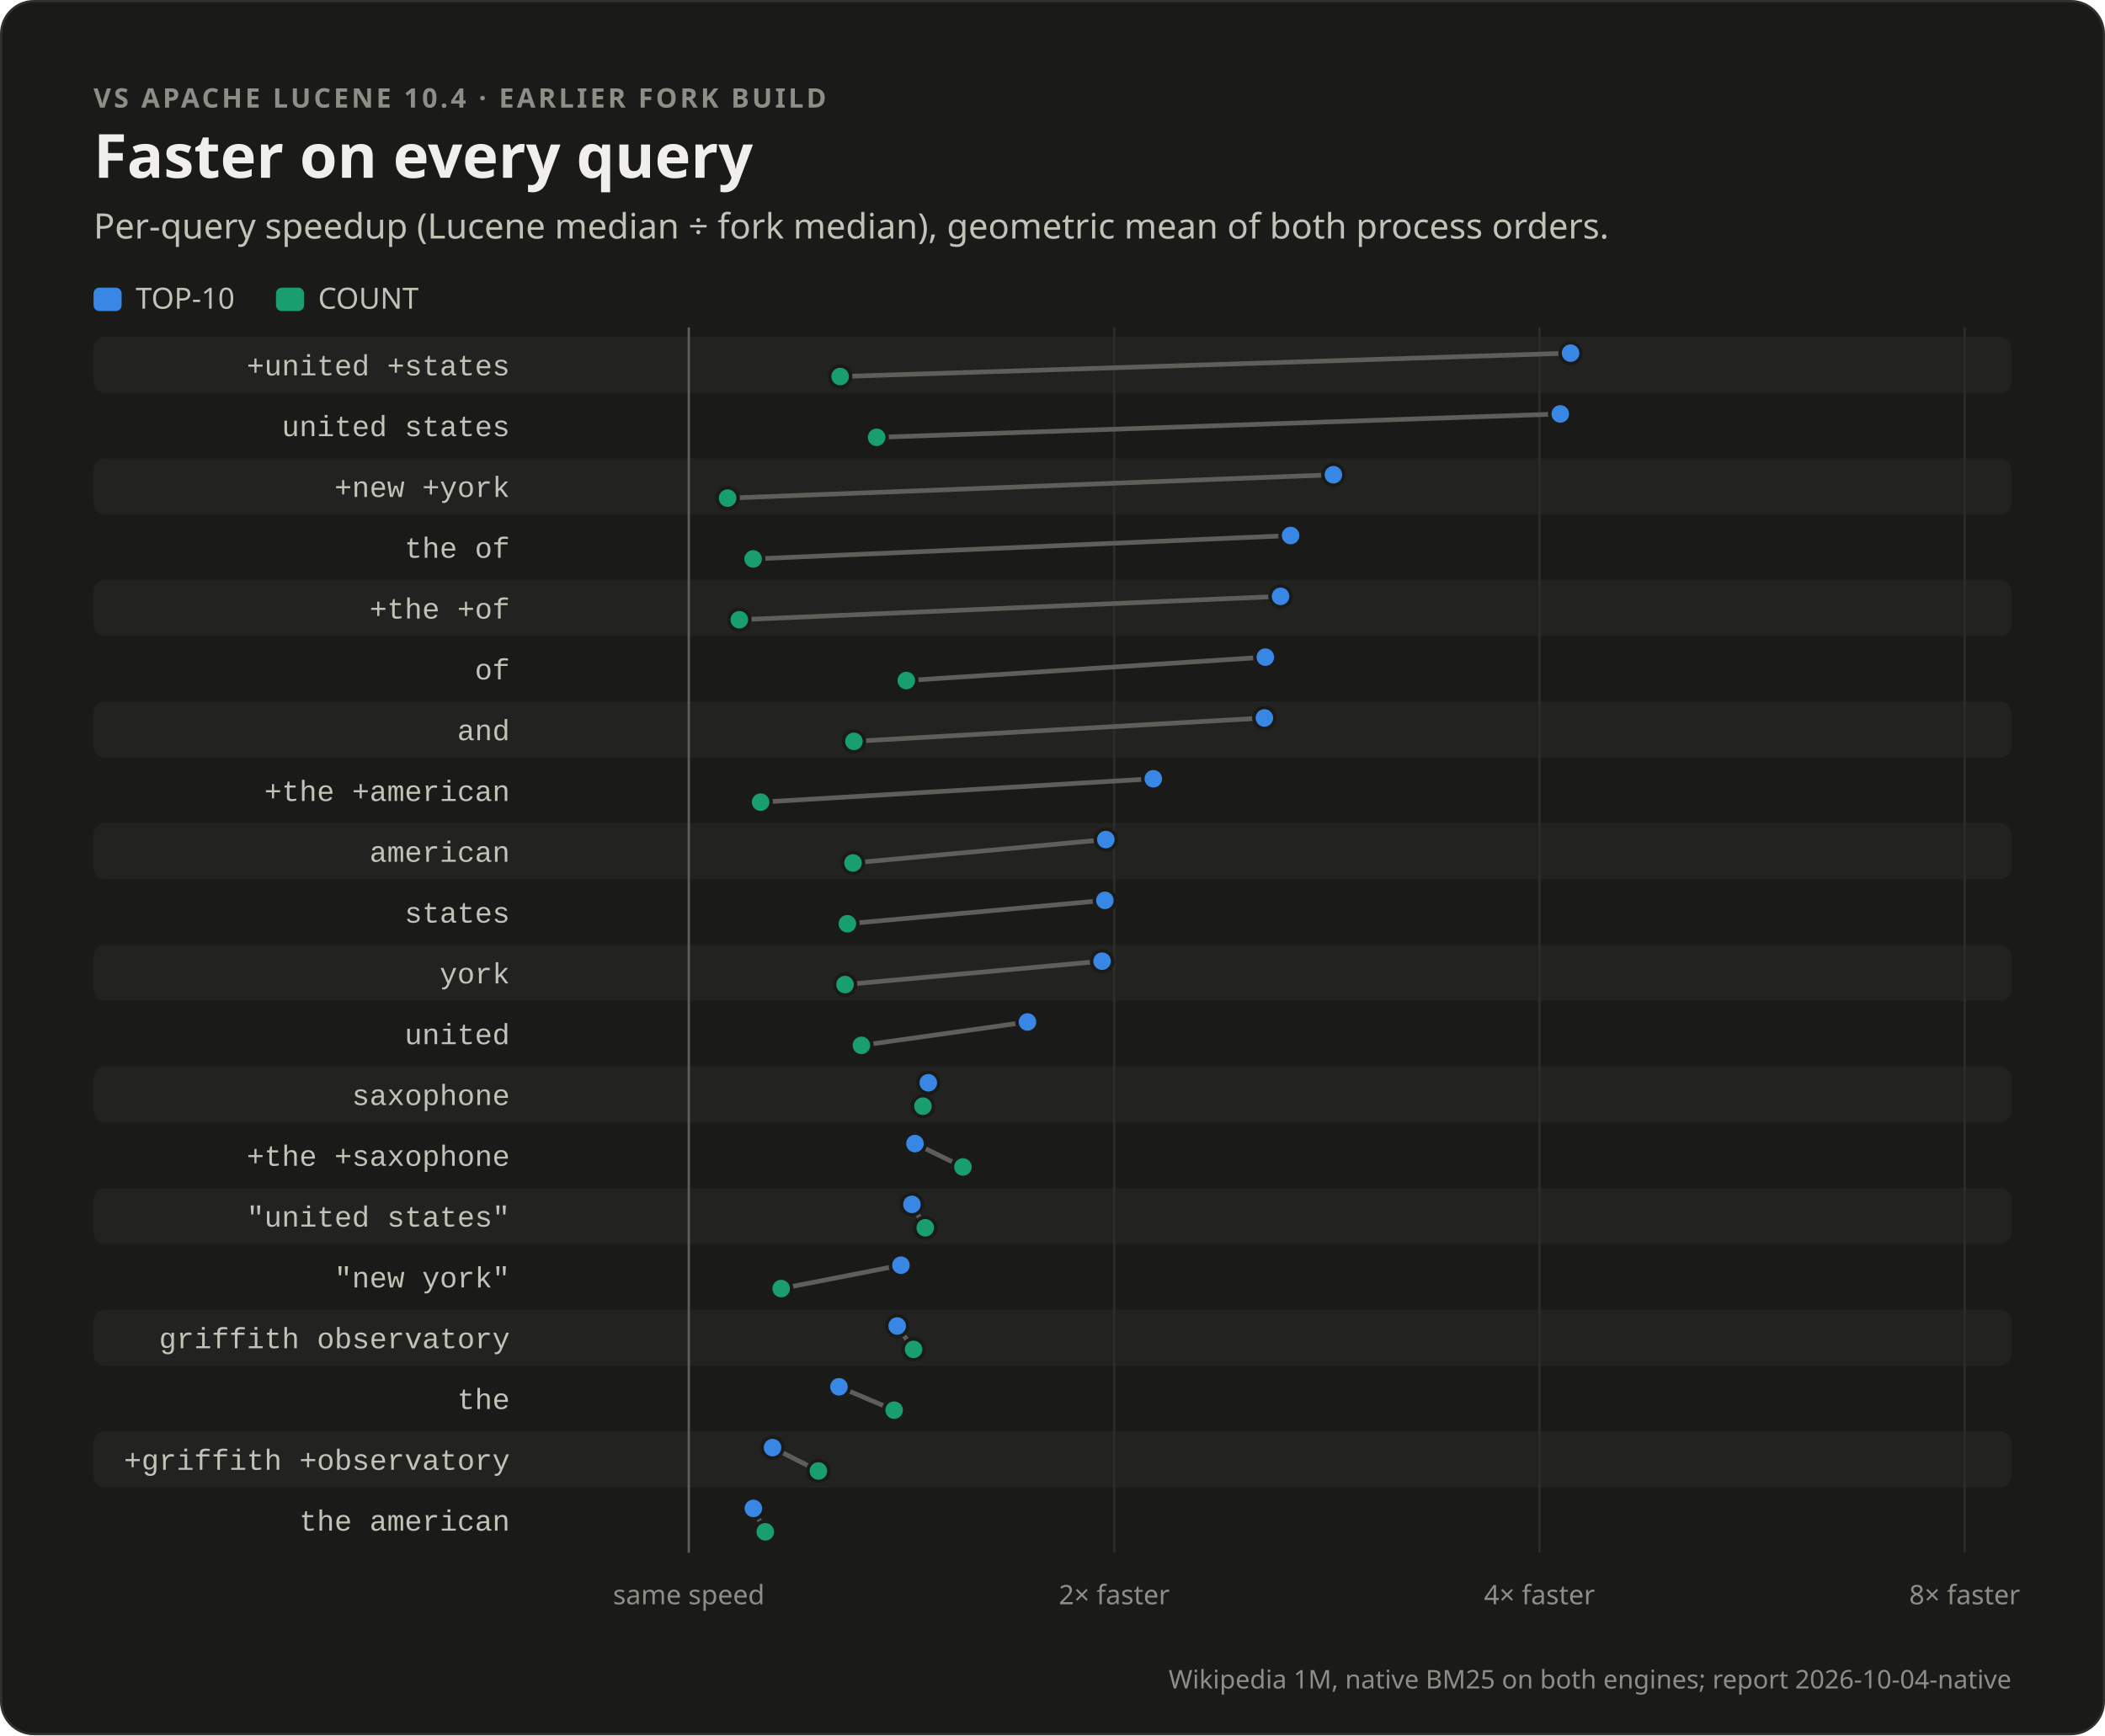
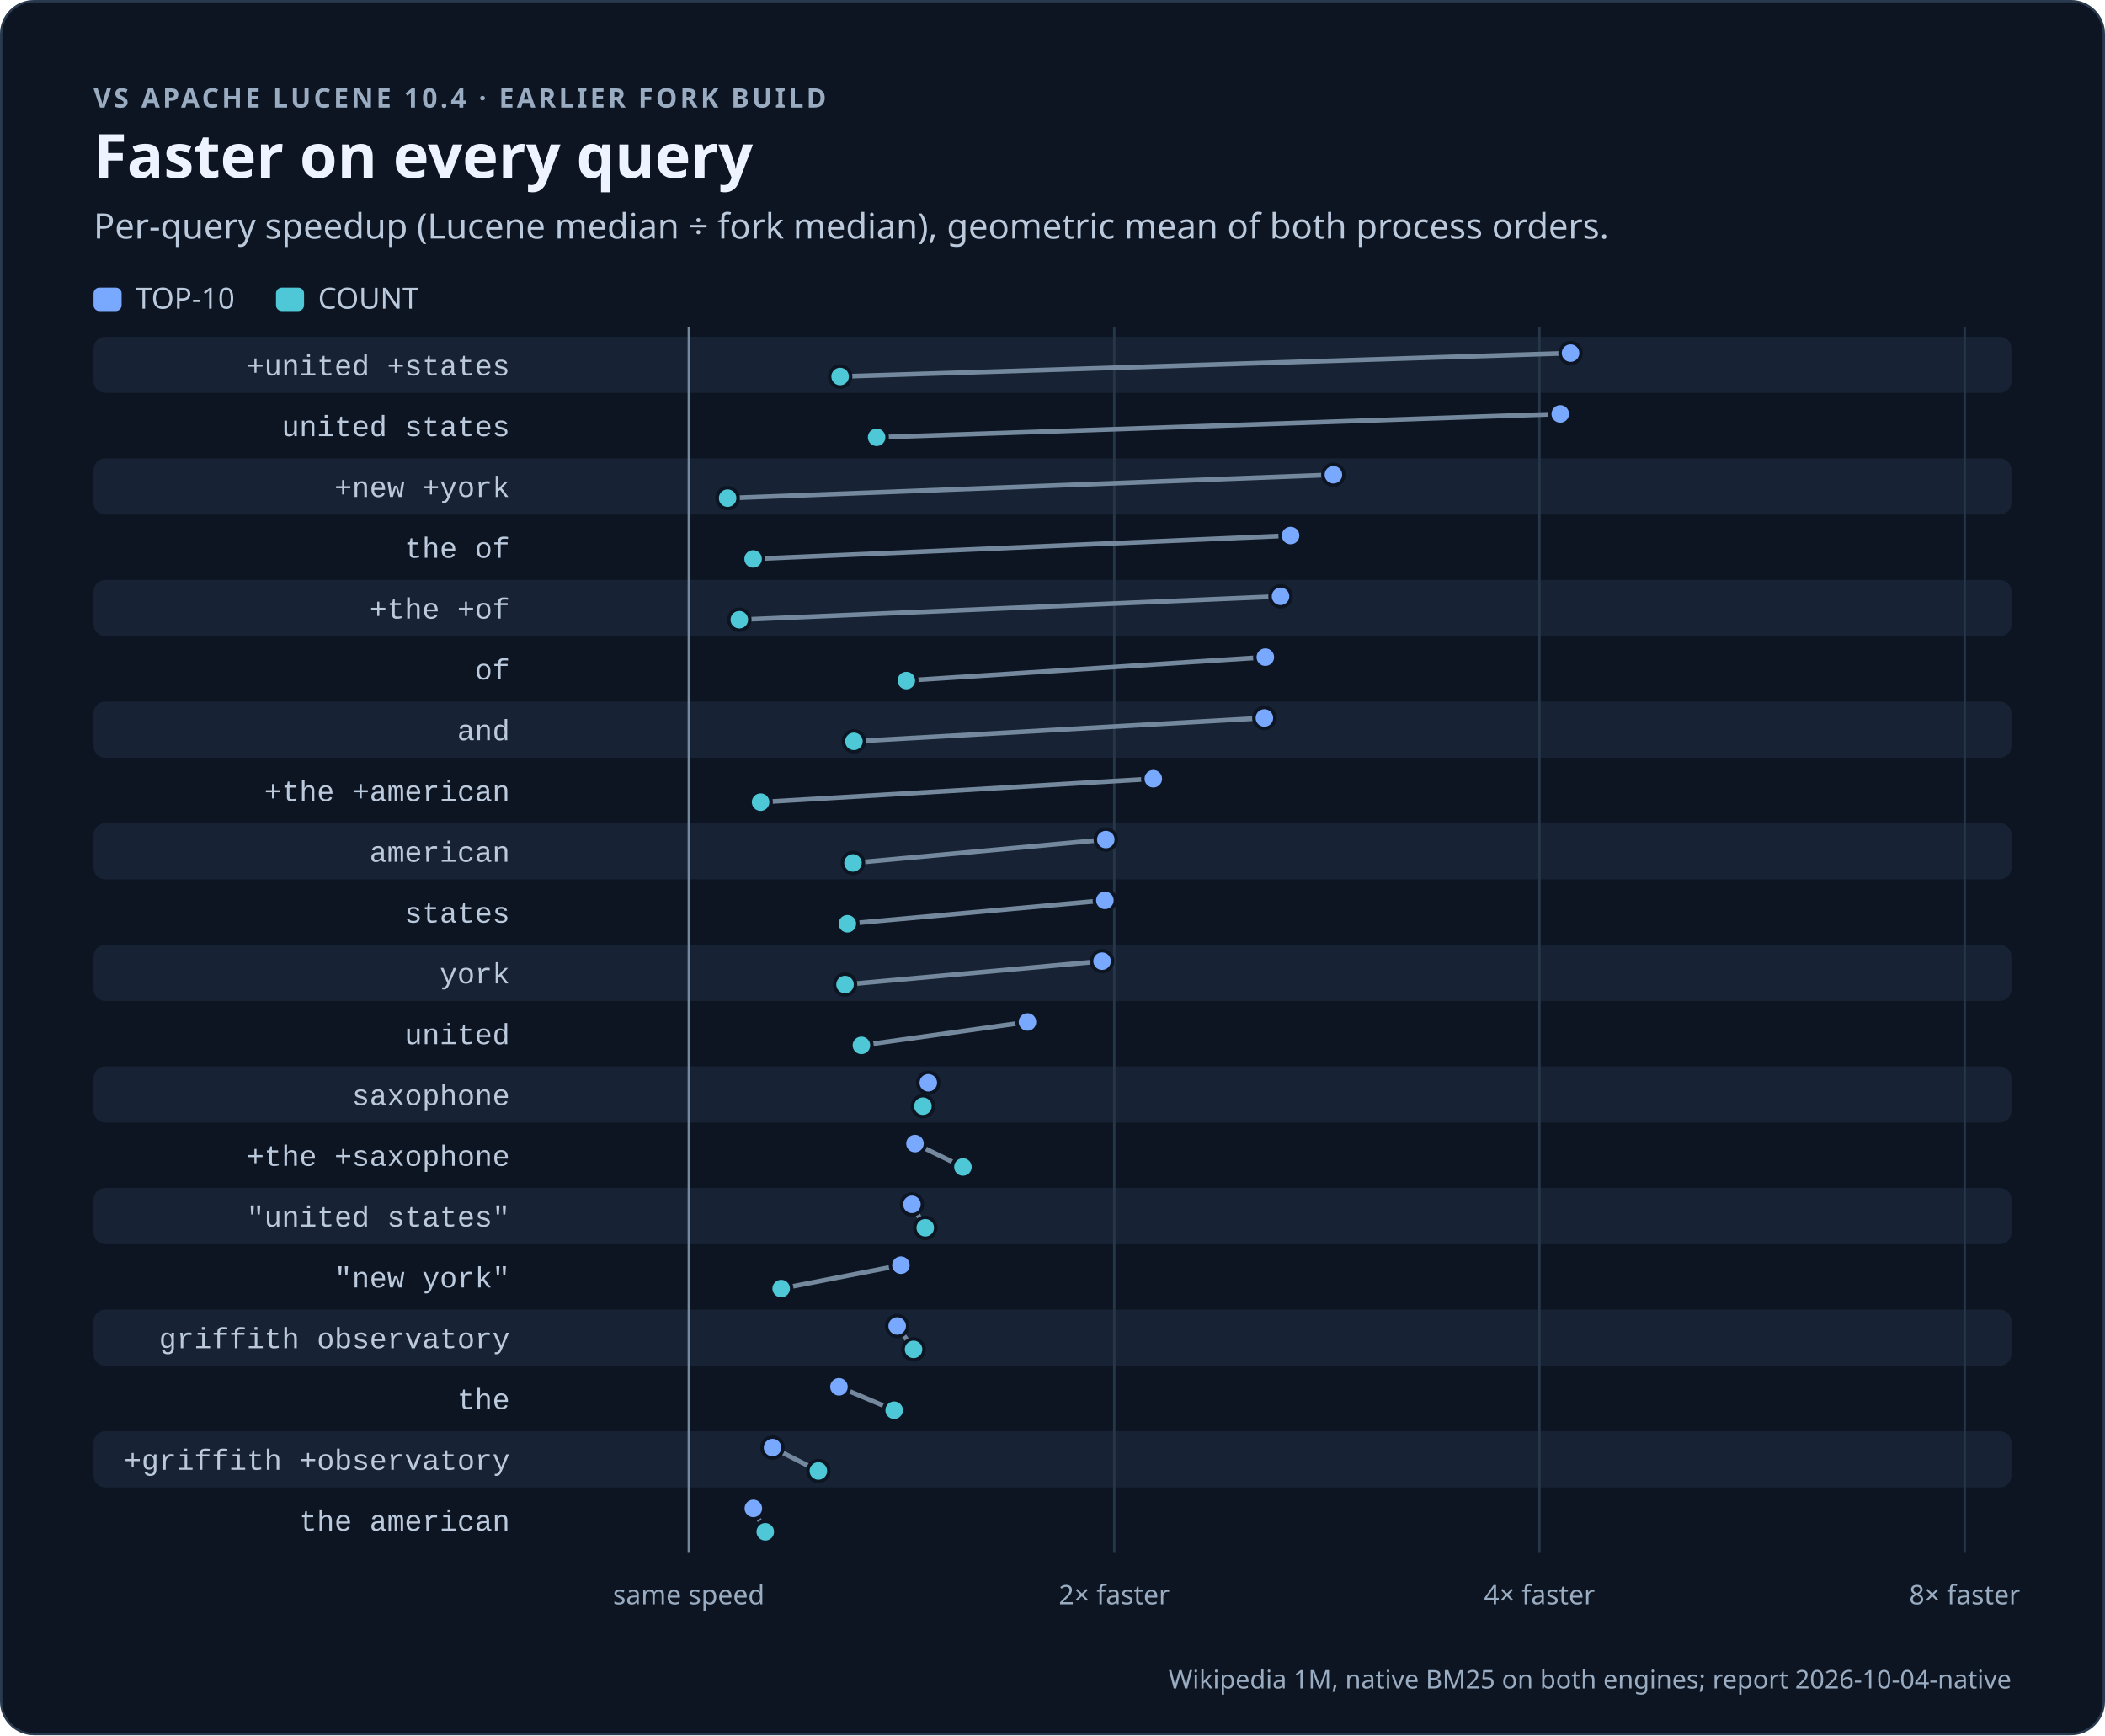
<svg xmlns="http://www.w3.org/2000/svg" width="900" height="742" viewBox="0 0 900 742" role="img" aria-labelledby="chart-title chart-description">
-   <rect x="0.5" y="0.5" width="899" height="741" rx="14" fill="#1a1a19" stroke="#30302d" />
-   <text x="40.0" y="46.0" font-size="11.5" font-weight="600" fill="#8f8e86" text-anchor="start" letter-spacing="1.2" font-family="-apple-system, BlinkMacSystemFont, 'Segoe UI', 'Noto Sans', Helvetica, Arial, sans-serif">VS APACHE LUCENE 10.4 · EARLIER FORK BUILD</text>
-   <text x="40.0" y="76.0" font-size="26" font-weight="700" fill="#f0efec" text-anchor="start" font-family="-apple-system, BlinkMacSystemFont, 'Segoe UI', 'Noto Sans', Helvetica, Arial, sans-serif">Faster on every query</text>
-   <text x="40.0" y="102.0" font-size="15" font-weight="400" fill="#c3c2b7" text-anchor="start" font-family="-apple-system, BlinkMacSystemFont, 'Segoe UI', 'Noto Sans', Helvetica, Arial, sans-serif">Per-query speedup (Lucene median ÷ fork median), geometric mean of both process orders.</text>
-   <rect x="40" y="123" width="12" height="10" rx="2.5" fill="#3987e5" />
-   <text x="58.0" y="132.0" font-size="12.5" font-weight="400" fill="#c3c2b7" text-anchor="start" font-family="-apple-system, BlinkMacSystemFont, 'Segoe UI', 'Noto Sans', Helvetica, Arial, sans-serif">TOP-10</text>
-   <rect x="118.0" y="123" width="12" height="10" rx="2.5" fill="#199e70" />
-   <text x="136.0" y="132.0" font-size="12.5" font-weight="400" fill="#c3c2b7" text-anchor="start" font-family="-apple-system, BlinkMacSystemFont, 'Segoe UI', 'Noto Sans', Helvetica, Arial, sans-serif">COUNT</text>
-   <rect x="40" y="144" width="820" height="24" rx="5" fill="#222220" />
-   <rect x="40" y="196" width="820" height="24" rx="5" fill="#222220" />
-   <rect x="40" y="248" width="820" height="24" rx="5" fill="#222220" />
-   <rect x="40" y="300" width="820" height="24" rx="5" fill="#222220" />
-   <rect x="40" y="352" width="820" height="24" rx="5" fill="#222220" />
-   <rect x="40" y="404" width="820" height="24" rx="5" fill="#222220" />
-   <rect x="40" y="456" width="820" height="24" rx="5" fill="#222220" />
-   <rect x="40" y="508" width="820" height="24" rx="5" fill="#222220" />
-   <rect x="40" y="560" width="820" height="24" rx="5" fill="#222220" />
-   <rect x="40" y="612" width="820" height="24" rx="5" fill="#222220" />
-   <line x1="294.5" y1="140" x2="294.5" y2="664" stroke="#5f5e59" stroke-width="1" />
-   <text x="294.5" y="686.0" font-size="11.5" font-weight="400" fill="#8f8e86" text-anchor="middle" font-family="-apple-system, BlinkMacSystemFont, 'Segoe UI', 'Noto Sans', Helvetica, Arial, sans-serif">same speed</text>
-   <line x1="476.4" y1="140" x2="476.4" y2="664" stroke="#2c2c29" stroke-width="1" />
-   <text x="476.4" y="686.0" font-size="11.5" font-weight="400" fill="#8f8e86" text-anchor="middle" font-family="-apple-system, BlinkMacSystemFont, 'Segoe UI', 'Noto Sans', Helvetica, Arial, sans-serif">2× faster</text>
-   <line x1="658.2" y1="140" x2="658.2" y2="664" stroke="#2c2c29" stroke-width="1" />
-   <text x="658.2" y="686.0" font-size="11.5" font-weight="400" fill="#8f8e86" text-anchor="middle" font-family="-apple-system, BlinkMacSystemFont, 'Segoe UI', 'Noto Sans', Helvetica, Arial, sans-serif">4× faster</text>
-   <line x1="840.0" y1="140" x2="840.0" y2="664" stroke="#2c2c29" stroke-width="1" />
-   <text x="840.0" y="686.0" font-size="11.5" font-weight="400" fill="#8f8e86" text-anchor="middle" font-family="-apple-system, BlinkMacSystemFont, 'Segoe UI', 'Noto Sans', Helvetica, Arial, sans-serif">8× faster</text>
-   <text x="218.0" y="160.5" font-size="12.5" font-weight="400" fill="#c3c2b7" text-anchor="end" font-family="ui-monospace, SFMono-Regular, 'SF Mono', Menlo, Consolas, 'Liberation Mono', monospace">+united +states</text>
-   <line x1="671.5" y1="151" x2="359.2" y2="161" stroke="#5f5e59" stroke-width="2" stroke-linecap="round" />
-   <circle cx="671.5" cy="151" r="4.5" fill="#3987e5" stroke="#1a1a19" stroke-width="1.5" />
-   <circle cx="359.2" cy="161" r="4.5" fill="#199e70" stroke="#1a1a19" stroke-width="1.5" />
-   <text x="218.0" y="186.5" font-size="12.5" font-weight="400" fill="#c3c2b7" text-anchor="end" font-family="ui-monospace, SFMono-Regular, 'SF Mono', Menlo, Consolas, 'Liberation Mono', monospace">united states</text>
-   <line x1="667.1" y1="177" x2="374.8" y2="187" stroke="#5f5e59" stroke-width="2" stroke-linecap="round" />
-   <circle cx="667.1" cy="177" r="4.5" fill="#3987e5" stroke="#1a1a19" stroke-width="1.5" />
-   <circle cx="374.8" cy="187" r="4.5" fill="#199e70" stroke="#1a1a19" stroke-width="1.5" />
-   <text x="218.0" y="212.5" font-size="12.5" font-weight="400" fill="#c3c2b7" text-anchor="end" font-family="ui-monospace, SFMono-Regular, 'SF Mono', Menlo, Consolas, 'Liberation Mono', monospace">+new +york</text>
-   <line x1="570.1" y1="203" x2="311.1" y2="213" stroke="#5f5e59" stroke-width="2" stroke-linecap="round" />
-   <circle cx="570.1" cy="203" r="4.5" fill="#3987e5" stroke="#1a1a19" stroke-width="1.5" />
-   <circle cx="311.1" cy="213" r="4.5" fill="#199e70" stroke="#1a1a19" stroke-width="1.5" />
-   <text x="218.0" y="238.5" font-size="12.5" font-weight="400" fill="#c3c2b7" text-anchor="end" font-family="ui-monospace, SFMono-Regular, 'SF Mono', Menlo, Consolas, 'Liberation Mono', monospace">the of</text>
-   <line x1="551.8" y1="229" x2="322.0" y2="239" stroke="#5f5e59" stroke-width="2" stroke-linecap="round" />
-   <circle cx="551.8" cy="229" r="4.5" fill="#3987e5" stroke="#1a1a19" stroke-width="1.5" />
-   <circle cx="322.0" cy="239" r="4.5" fill="#199e70" stroke="#1a1a19" stroke-width="1.5" />
-   <text x="218.0" y="264.5" font-size="12.5" font-weight="400" fill="#c3c2b7" text-anchor="end" font-family="ui-monospace, SFMono-Regular, 'SF Mono', Menlo, Consolas, 'Liberation Mono', monospace">+the +of</text>
-   <line x1="547.5" y1="255" x2="316.1" y2="265" stroke="#5f5e59" stroke-width="2" stroke-linecap="round" />
-   <circle cx="547.5" cy="255" r="4.5" fill="#3987e5" stroke="#1a1a19" stroke-width="1.5" />
-   <circle cx="316.1" cy="265" r="4.5" fill="#199e70" stroke="#1a1a19" stroke-width="1.5" />
-   <text x="218.0" y="290.5" font-size="12.5" font-weight="400" fill="#c3c2b7" text-anchor="end" font-family="ui-monospace, SFMono-Regular, 'SF Mono', Menlo, Consolas, 'Liberation Mono', monospace">of</text>
-   <line x1="541.0" y1="281" x2="387.5" y2="291" stroke="#5f5e59" stroke-width="2" stroke-linecap="round" />
-   <circle cx="541.0" cy="281" r="4.5" fill="#3987e5" stroke="#1a1a19" stroke-width="1.5" />
-   <circle cx="387.5" cy="291" r="4.5" fill="#199e70" stroke="#1a1a19" stroke-width="1.5" />
-   <text x="218.0" y="316.5" font-size="12.5" font-weight="400" fill="#c3c2b7" text-anchor="end" font-family="ui-monospace, SFMono-Regular, 'SF Mono', Menlo, Consolas, 'Liberation Mono', monospace">and</text>
-   <line x1="540.6" y1="307" x2="365.1" y2="317" stroke="#5f5e59" stroke-width="2" stroke-linecap="round" />
-   <circle cx="540.6" cy="307" r="4.5" fill="#3987e5" stroke="#1a1a19" stroke-width="1.5" />
-   <circle cx="365.1" cy="317" r="4.5" fill="#199e70" stroke="#1a1a19" stroke-width="1.5" />
-   <text x="218.0" y="342.5" font-size="12.5" font-weight="400" fill="#c3c2b7" text-anchor="end" font-family="ui-monospace, SFMono-Regular, 'SF Mono', Menlo, Consolas, 'Liberation Mono', monospace">+the +american</text>
-   <line x1="493.1" y1="333" x2="325.2" y2="343" stroke="#5f5e59" stroke-width="2" stroke-linecap="round" />
-   <circle cx="493.1" cy="333" r="4.5" fill="#3987e5" stroke="#1a1a19" stroke-width="1.5" />
-   <circle cx="325.2" cy="343" r="4.5" fill="#199e70" stroke="#1a1a19" stroke-width="1.5" />
-   <text x="218.0" y="368.5" font-size="12.5" font-weight="400" fill="#c3c2b7" text-anchor="end" font-family="ui-monospace, SFMono-Regular, 'SF Mono', Menlo, Consolas, 'Liberation Mono', monospace">american</text>
-   <line x1="472.8" y1="359" x2="364.7" y2="369" stroke="#5f5e59" stroke-width="2" stroke-linecap="round" />
-   <circle cx="472.8" cy="359" r="4.5" fill="#3987e5" stroke="#1a1a19" stroke-width="1.5" />
-   <circle cx="364.7" cy="369" r="4.5" fill="#199e70" stroke="#1a1a19" stroke-width="1.5" />
-   <text x="218.0" y="394.5" font-size="12.5" font-weight="400" fill="#c3c2b7" text-anchor="end" font-family="ui-monospace, SFMono-Regular, 'SF Mono', Menlo, Consolas, 'Liberation Mono', monospace">states</text>
-   <line x1="472.4" y1="385" x2="362.3" y2="395" stroke="#5f5e59" stroke-width="2" stroke-linecap="round" />
-   <circle cx="472.4" cy="385" r="4.5" fill="#3987e5" stroke="#1a1a19" stroke-width="1.5" />
-   <circle cx="362.3" cy="395" r="4.5" fill="#199e70" stroke="#1a1a19" stroke-width="1.5" />
-   <text x="218.0" y="420.5" font-size="12.5" font-weight="400" fill="#c3c2b7" text-anchor="end" font-family="ui-monospace, SFMono-Regular, 'SF Mono', Menlo, Consolas, 'Liberation Mono', monospace">york</text>
-   <line x1="471.2" y1="411" x2="361.3" y2="421" stroke="#5f5e59" stroke-width="2" stroke-linecap="round" />
-   <circle cx="471.2" cy="411" r="4.5" fill="#3987e5" stroke="#1a1a19" stroke-width="1.5" />
-   <circle cx="361.3" cy="421" r="4.5" fill="#199e70" stroke="#1a1a19" stroke-width="1.5" />
-   <text x="218.0" y="446.5" font-size="12.5" font-weight="400" fill="#c3c2b7" text-anchor="end" font-family="ui-monospace, SFMono-Regular, 'SF Mono', Menlo, Consolas, 'Liberation Mono', monospace">united</text>
-   <line x1="439.3" y1="437" x2="368.3" y2="447" stroke="#5f5e59" stroke-width="2" stroke-linecap="round" />
-   <circle cx="439.3" cy="437" r="4.5" fill="#3987e5" stroke="#1a1a19" stroke-width="1.5" />
-   <circle cx="368.3" cy="447" r="4.5" fill="#199e70" stroke="#1a1a19" stroke-width="1.5" />
-   <text x="218.0" y="472.5" font-size="12.5" font-weight="400" fill="#c3c2b7" text-anchor="end" font-family="ui-monospace, SFMono-Regular, 'SF Mono', Menlo, Consolas, 'Liberation Mono', monospace">saxophone</text>
-   <line x1="396.9" y1="463" x2="394.6" y2="473" stroke="#5f5e59" stroke-width="2" stroke-linecap="round" />
-   <circle cx="396.9" cy="463" r="4.5" fill="#3987e5" stroke="#1a1a19" stroke-width="1.5" />
-   <circle cx="394.6" cy="473" r="4.5" fill="#199e70" stroke="#1a1a19" stroke-width="1.5" />
-   <text x="218.0" y="498.5" font-size="12.5" font-weight="400" fill="#c3c2b7" text-anchor="end" font-family="ui-monospace, SFMono-Regular, 'SF Mono', Menlo, Consolas, 'Liberation Mono', monospace">+the +saxophone</text>
-   <line x1="391.2" y1="489" x2="411.7" y2="499" stroke="#5f5e59" stroke-width="2" stroke-linecap="round" />
-   <circle cx="391.2" cy="489" r="4.5" fill="#3987e5" stroke="#1a1a19" stroke-width="1.5" />
-   <circle cx="411.7" cy="499" r="4.5" fill="#199e70" stroke="#1a1a19" stroke-width="1.5" />
-   <text x="218.0" y="524.5" font-size="12.5" font-weight="400" fill="#c3c2b7" text-anchor="end" font-family="ui-monospace, SFMono-Regular, 'SF Mono', Menlo, Consolas, 'Liberation Mono', monospace">"united states"</text>
-   <line x1="389.9" y1="515" x2="395.6" y2="525" stroke="#5f5e59" stroke-width="2" stroke-linecap="round" />
-   <circle cx="389.9" cy="515" r="4.5" fill="#3987e5" stroke="#1a1a19" stroke-width="1.5" />
-   <circle cx="395.6" cy="525" r="4.5" fill="#199e70" stroke="#1a1a19" stroke-width="1.5" />
-   <text x="218.0" y="550.5" font-size="12.5" font-weight="400" fill="#c3c2b7" text-anchor="end" font-family="ui-monospace, SFMono-Regular, 'SF Mono', Menlo, Consolas, 'Liberation Mono', monospace">"new york"</text>
-   <line x1="385.2" y1="541" x2="334.0" y2="551" stroke="#5f5e59" stroke-width="2" stroke-linecap="round" />
-   <circle cx="385.2" cy="541" r="4.5" fill="#3987e5" stroke="#1a1a19" stroke-width="1.5" />
-   <circle cx="334.0" cy="551" r="4.5" fill="#199e70" stroke="#1a1a19" stroke-width="1.5" />
-   <text x="218.0" y="576.5" font-size="12.5" font-weight="400" fill="#c3c2b7" text-anchor="end" font-family="ui-monospace, SFMono-Regular, 'SF Mono', Menlo, Consolas, 'Liberation Mono', monospace">griffith observatory</text>
-   <line x1="383.6" y1="567" x2="390.6" y2="577" stroke="#5f5e59" stroke-width="2" stroke-linecap="round" />
-   <circle cx="383.6" cy="567" r="4.5" fill="#3987e5" stroke="#1a1a19" stroke-width="1.5" />
-   <circle cx="390.6" cy="577" r="4.5" fill="#199e70" stroke="#1a1a19" stroke-width="1.5" />
-   <text x="218.0" y="602.5" font-size="12.5" font-weight="400" fill="#c3c2b7" text-anchor="end" font-family="ui-monospace, SFMono-Regular, 'SF Mono', Menlo, Consolas, 'Liberation Mono', monospace">the</text>
-   <line x1="358.7" y1="593" x2="382.3" y2="603" stroke="#5f5e59" stroke-width="2" stroke-linecap="round" />
-   <circle cx="358.7" cy="593" r="4.5" fill="#3987e5" stroke="#1a1a19" stroke-width="1.5" />
-   <circle cx="382.3" cy="603" r="4.5" fill="#199e70" stroke="#1a1a19" stroke-width="1.5" />
-   <text x="218.0" y="628.5" font-size="12.5" font-weight="400" fill="#c3c2b7" text-anchor="end" font-family="ui-monospace, SFMono-Regular, 'SF Mono', Menlo, Consolas, 'Liberation Mono', monospace">+griffith +observatory</text>
-   <line x1="330.3" y1="619" x2="349.9" y2="629" stroke="#5f5e59" stroke-width="2" stroke-linecap="round" />
-   <circle cx="330.3" cy="619" r="4.5" fill="#3987e5" stroke="#1a1a19" stroke-width="1.5" />
-   <circle cx="349.9" cy="629" r="4.5" fill="#199e70" stroke="#1a1a19" stroke-width="1.5" />
-   <text x="218.0" y="654.5" font-size="12.5" font-weight="400" fill="#c3c2b7" text-anchor="end" font-family="ui-monospace, SFMono-Regular, 'SF Mono', Menlo, Consolas, 'Liberation Mono', monospace">the american</text>
-   <line x1="322.1" y1="645" x2="327.2" y2="655" stroke="#5f5e59" stroke-width="2" stroke-linecap="round" />
-   <circle cx="322.1" cy="645" r="4.5" fill="#3987e5" stroke="#1a1a19" stroke-width="1.5" />
-   <circle cx="327.2" cy="655" r="4.5" fill="#199e70" stroke="#1a1a19" stroke-width="1.5" />
-   <text x="860.0" y="722.0" font-size="11" font-weight="400" fill="#8f8e86" text-anchor="end" font-family="-apple-system, BlinkMacSystemFont, 'Segoe UI', 'Noto Sans', Helvetica, Arial, sans-serif">Wikipedia 1M, native BM25 on both engines; report 2026-10-04-native</text>
+   <rect x="0.5" y="0.5" width="899" height="741" rx="14" fill="#0d1522" stroke="#293a4f" />
+   <text x="40.0" y="46.0" font-size="11.5" font-weight="600" fill="#9aacc1" text-anchor="start" letter-spacing="1.2" font-family="-apple-system, BlinkMacSystemFont, 'Segoe UI', 'Noto Sans', Helvetica, Arial, sans-serif">VS APACHE LUCENE 10.4 · EARLIER FORK BUILD</text>
+   <text x="40.0" y="76.0" font-size="26" font-weight="700" fill="#edf3ff" text-anchor="start" font-family="-apple-system, BlinkMacSystemFont, 'Segoe UI', 'Noto Sans', Helvetica, Arial, sans-serif">Faster on every query</text>
+   <text x="40.0" y="102.0" font-size="15" font-weight="400" fill="#bbc9dc" text-anchor="start" font-family="-apple-system, BlinkMacSystemFont, 'Segoe UI', 'Noto Sans', Helvetica, Arial, sans-serif">Per-query speedup (Lucene median ÷ fork median), geometric mean of both process orders.</text>
+   <rect x="40" y="123" width="12" height="10" rx="2.5" fill="#79a8ff" />
+   <text x="58.0" y="132.0" font-size="12.5" font-weight="400" fill="#bbc9dc" text-anchor="start" font-family="-apple-system, BlinkMacSystemFont, 'Segoe UI', 'Noto Sans', Helvetica, Arial, sans-serif">TOP-10</text>
+   <rect x="118.0" y="123" width="12" height="10" rx="2.5" fill="#4ec8d7" />
+   <text x="136.0" y="132.0" font-size="12.5" font-weight="400" fill="#bbc9dc" text-anchor="start" font-family="-apple-system, BlinkMacSystemFont, 'Segoe UI', 'Noto Sans', Helvetica, Arial, sans-serif">COUNT</text>
+   <rect x="40" y="144" width="820" height="24" rx="5" fill="#172334" />
+   <rect x="40" y="196" width="820" height="24" rx="5" fill="#172334" />
+   <rect x="40" y="248" width="820" height="24" rx="5" fill="#172334" />
+   <rect x="40" y="300" width="820" height="24" rx="5" fill="#172334" />
+   <rect x="40" y="352" width="820" height="24" rx="5" fill="#172334" />
+   <rect x="40" y="404" width="820" height="24" rx="5" fill="#172334" />
+   <rect x="40" y="456" width="820" height="24" rx="5" fill="#172334" />
+   <rect x="40" y="508" width="820" height="24" rx="5" fill="#172334" />
+   <rect x="40" y="560" width="820" height="24" rx="5" fill="#172334" />
+   <rect x="40" y="612" width="820" height="24" rx="5" fill="#172334" />
+   <line x1="294.5" y1="140" x2="294.5" y2="664" stroke="#75899e" stroke-width="1" />
+   <text x="294.5" y="686.0" font-size="11.5" font-weight="400" fill="#9aacc1" text-anchor="middle" font-family="-apple-system, BlinkMacSystemFont, 'Segoe UI', 'Noto Sans', Helvetica, Arial, sans-serif">same speed</text>
+   <line x1="476.4" y1="140" x2="476.4" y2="664" stroke="#26374a" stroke-width="1" />
+   <text x="476.4" y="686.0" font-size="11.5" font-weight="400" fill="#9aacc1" text-anchor="middle" font-family="-apple-system, BlinkMacSystemFont, 'Segoe UI', 'Noto Sans', Helvetica, Arial, sans-serif">2× faster</text>
+   <line x1="658.2" y1="140" x2="658.2" y2="664" stroke="#26374a" stroke-width="1" />
+   <text x="658.2" y="686.0" font-size="11.5" font-weight="400" fill="#9aacc1" text-anchor="middle" font-family="-apple-system, BlinkMacSystemFont, 'Segoe UI', 'Noto Sans', Helvetica, Arial, sans-serif">4× faster</text>
+   <line x1="840.0" y1="140" x2="840.0" y2="664" stroke="#26374a" stroke-width="1" />
+   <text x="840.0" y="686.0" font-size="11.5" font-weight="400" fill="#9aacc1" text-anchor="middle" font-family="-apple-system, BlinkMacSystemFont, 'Segoe UI', 'Noto Sans', Helvetica, Arial, sans-serif">8× faster</text>
+   <text x="218.0" y="160.5" font-size="12.5" font-weight="400" fill="#bbc9dc" text-anchor="end" font-family="ui-monospace, SFMono-Regular, 'SF Mono', Menlo, Consolas, 'Liberation Mono', monospace">+united +states</text>
+   <line x1="671.5" y1="151" x2="359.2" y2="161" stroke="#75899e" stroke-width="2" stroke-linecap="round" />
+   <circle cx="671.5" cy="151" r="4.5" fill="#79a8ff" stroke="#0d1522" stroke-width="1.5" />
+   <circle cx="359.2" cy="161" r="4.5" fill="#4ec8d7" stroke="#0d1522" stroke-width="1.5" />
+   <text x="218.0" y="186.5" font-size="12.5" font-weight="400" fill="#bbc9dc" text-anchor="end" font-family="ui-monospace, SFMono-Regular, 'SF Mono', Menlo, Consolas, 'Liberation Mono', monospace">united states</text>
+   <line x1="667.1" y1="177" x2="374.8" y2="187" stroke="#75899e" stroke-width="2" stroke-linecap="round" />
+   <circle cx="667.1" cy="177" r="4.5" fill="#79a8ff" stroke="#0d1522" stroke-width="1.5" />
+   <circle cx="374.8" cy="187" r="4.5" fill="#4ec8d7" stroke="#0d1522" stroke-width="1.5" />
+   <text x="218.0" y="212.5" font-size="12.5" font-weight="400" fill="#bbc9dc" text-anchor="end" font-family="ui-monospace, SFMono-Regular, 'SF Mono', Menlo, Consolas, 'Liberation Mono', monospace">+new +york</text>
+   <line x1="570.1" y1="203" x2="311.1" y2="213" stroke="#75899e" stroke-width="2" stroke-linecap="round" />
+   <circle cx="570.1" cy="203" r="4.5" fill="#79a8ff" stroke="#0d1522" stroke-width="1.5" />
+   <circle cx="311.1" cy="213" r="4.5" fill="#4ec8d7" stroke="#0d1522" stroke-width="1.5" />
+   <text x="218.0" y="238.5" font-size="12.5" font-weight="400" fill="#bbc9dc" text-anchor="end" font-family="ui-monospace, SFMono-Regular, 'SF Mono', Menlo, Consolas, 'Liberation Mono', monospace">the of</text>
+   <line x1="551.8" y1="229" x2="322.0" y2="239" stroke="#75899e" stroke-width="2" stroke-linecap="round" />
+   <circle cx="551.8" cy="229" r="4.5" fill="#79a8ff" stroke="#0d1522" stroke-width="1.5" />
+   <circle cx="322.0" cy="239" r="4.5" fill="#4ec8d7" stroke="#0d1522" stroke-width="1.5" />
+   <text x="218.0" y="264.5" font-size="12.5" font-weight="400" fill="#bbc9dc" text-anchor="end" font-family="ui-monospace, SFMono-Regular, 'SF Mono', Menlo, Consolas, 'Liberation Mono', monospace">+the +of</text>
+   <line x1="547.5" y1="255" x2="316.1" y2="265" stroke="#75899e" stroke-width="2" stroke-linecap="round" />
+   <circle cx="547.5" cy="255" r="4.5" fill="#79a8ff" stroke="#0d1522" stroke-width="1.5" />
+   <circle cx="316.1" cy="265" r="4.5" fill="#4ec8d7" stroke="#0d1522" stroke-width="1.5" />
+   <text x="218.0" y="290.5" font-size="12.5" font-weight="400" fill="#bbc9dc" text-anchor="end" font-family="ui-monospace, SFMono-Regular, 'SF Mono', Menlo, Consolas, 'Liberation Mono', monospace">of</text>
+   <line x1="541.0" y1="281" x2="387.5" y2="291" stroke="#75899e" stroke-width="2" stroke-linecap="round" />
+   <circle cx="541.0" cy="281" r="4.5" fill="#79a8ff" stroke="#0d1522" stroke-width="1.5" />
+   <circle cx="387.5" cy="291" r="4.5" fill="#4ec8d7" stroke="#0d1522" stroke-width="1.5" />
+   <text x="218.0" y="316.5" font-size="12.5" font-weight="400" fill="#bbc9dc" text-anchor="end" font-family="ui-monospace, SFMono-Regular, 'SF Mono', Menlo, Consolas, 'Liberation Mono', monospace">and</text>
+   <line x1="540.6" y1="307" x2="365.1" y2="317" stroke="#75899e" stroke-width="2" stroke-linecap="round" />
+   <circle cx="540.6" cy="307" r="4.5" fill="#79a8ff" stroke="#0d1522" stroke-width="1.5" />
+   <circle cx="365.1" cy="317" r="4.5" fill="#4ec8d7" stroke="#0d1522" stroke-width="1.5" />
+   <text x="218.0" y="342.5" font-size="12.5" font-weight="400" fill="#bbc9dc" text-anchor="end" font-family="ui-monospace, SFMono-Regular, 'SF Mono', Menlo, Consolas, 'Liberation Mono', monospace">+the +american</text>
+   <line x1="493.1" y1="333" x2="325.2" y2="343" stroke="#75899e" stroke-width="2" stroke-linecap="round" />
+   <circle cx="493.1" cy="333" r="4.5" fill="#79a8ff" stroke="#0d1522" stroke-width="1.5" />
+   <circle cx="325.2" cy="343" r="4.5" fill="#4ec8d7" stroke="#0d1522" stroke-width="1.5" />
+   <text x="218.0" y="368.5" font-size="12.5" font-weight="400" fill="#bbc9dc" text-anchor="end" font-family="ui-monospace, SFMono-Regular, 'SF Mono', Menlo, Consolas, 'Liberation Mono', monospace">american</text>
+   <line x1="472.8" y1="359" x2="364.7" y2="369" stroke="#75899e" stroke-width="2" stroke-linecap="round" />
+   <circle cx="472.8" cy="359" r="4.5" fill="#79a8ff" stroke="#0d1522" stroke-width="1.5" />
+   <circle cx="364.7" cy="369" r="4.5" fill="#4ec8d7" stroke="#0d1522" stroke-width="1.5" />
+   <text x="218.0" y="394.5" font-size="12.5" font-weight="400" fill="#bbc9dc" text-anchor="end" font-family="ui-monospace, SFMono-Regular, 'SF Mono', Menlo, Consolas, 'Liberation Mono', monospace">states</text>
+   <line x1="472.4" y1="385" x2="362.3" y2="395" stroke="#75899e" stroke-width="2" stroke-linecap="round" />
+   <circle cx="472.4" cy="385" r="4.5" fill="#79a8ff" stroke="#0d1522" stroke-width="1.5" />
+   <circle cx="362.3" cy="395" r="4.5" fill="#4ec8d7" stroke="#0d1522" stroke-width="1.5" />
+   <text x="218.0" y="420.5" font-size="12.5" font-weight="400" fill="#bbc9dc" text-anchor="end" font-family="ui-monospace, SFMono-Regular, 'SF Mono', Menlo, Consolas, 'Liberation Mono', monospace">york</text>
+   <line x1="471.2" y1="411" x2="361.3" y2="421" stroke="#75899e" stroke-width="2" stroke-linecap="round" />
+   <circle cx="471.2" cy="411" r="4.5" fill="#79a8ff" stroke="#0d1522" stroke-width="1.5" />
+   <circle cx="361.3" cy="421" r="4.5" fill="#4ec8d7" stroke="#0d1522" stroke-width="1.5" />
+   <text x="218.0" y="446.5" font-size="12.5" font-weight="400" fill="#bbc9dc" text-anchor="end" font-family="ui-monospace, SFMono-Regular, 'SF Mono', Menlo, Consolas, 'Liberation Mono', monospace">united</text>
+   <line x1="439.3" y1="437" x2="368.3" y2="447" stroke="#75899e" stroke-width="2" stroke-linecap="round" />
+   <circle cx="439.3" cy="437" r="4.5" fill="#79a8ff" stroke="#0d1522" stroke-width="1.5" />
+   <circle cx="368.3" cy="447" r="4.5" fill="#4ec8d7" stroke="#0d1522" stroke-width="1.5" />
+   <text x="218.0" y="472.5" font-size="12.5" font-weight="400" fill="#bbc9dc" text-anchor="end" font-family="ui-monospace, SFMono-Regular, 'SF Mono', Menlo, Consolas, 'Liberation Mono', monospace">saxophone</text>
+   <line x1="396.9" y1="463" x2="394.6" y2="473" stroke="#75899e" stroke-width="2" stroke-linecap="round" />
+   <circle cx="396.9" cy="463" r="4.5" fill="#79a8ff" stroke="#0d1522" stroke-width="1.5" />
+   <circle cx="394.6" cy="473" r="4.5" fill="#4ec8d7" stroke="#0d1522" stroke-width="1.5" />
+   <text x="218.0" y="498.5" font-size="12.5" font-weight="400" fill="#bbc9dc" text-anchor="end" font-family="ui-monospace, SFMono-Regular, 'SF Mono', Menlo, Consolas, 'Liberation Mono', monospace">+the +saxophone</text>
+   <line x1="391.2" y1="489" x2="411.7" y2="499" stroke="#75899e" stroke-width="2" stroke-linecap="round" />
+   <circle cx="391.2" cy="489" r="4.5" fill="#79a8ff" stroke="#0d1522" stroke-width="1.5" />
+   <circle cx="411.7" cy="499" r="4.5" fill="#4ec8d7" stroke="#0d1522" stroke-width="1.5" />
+   <text x="218.0" y="524.5" font-size="12.5" font-weight="400" fill="#bbc9dc" text-anchor="end" font-family="ui-monospace, SFMono-Regular, 'SF Mono', Menlo, Consolas, 'Liberation Mono', monospace">"united states"</text>
+   <line x1="389.9" y1="515" x2="395.6" y2="525" stroke="#75899e" stroke-width="2" stroke-linecap="round" />
+   <circle cx="389.9" cy="515" r="4.5" fill="#79a8ff" stroke="#0d1522" stroke-width="1.5" />
+   <circle cx="395.6" cy="525" r="4.5" fill="#4ec8d7" stroke="#0d1522" stroke-width="1.5" />
+   <text x="218.0" y="550.5" font-size="12.5" font-weight="400" fill="#bbc9dc" text-anchor="end" font-family="ui-monospace, SFMono-Regular, 'SF Mono', Menlo, Consolas, 'Liberation Mono', monospace">"new york"</text>
+   <line x1="385.2" y1="541" x2="334.0" y2="551" stroke="#75899e" stroke-width="2" stroke-linecap="round" />
+   <circle cx="385.2" cy="541" r="4.5" fill="#79a8ff" stroke="#0d1522" stroke-width="1.5" />
+   <circle cx="334.0" cy="551" r="4.5" fill="#4ec8d7" stroke="#0d1522" stroke-width="1.5" />
+   <text x="218.0" y="576.5" font-size="12.5" font-weight="400" fill="#bbc9dc" text-anchor="end" font-family="ui-monospace, SFMono-Regular, 'SF Mono', Menlo, Consolas, 'Liberation Mono', monospace">griffith observatory</text>
+   <line x1="383.6" y1="567" x2="390.6" y2="577" stroke="#75899e" stroke-width="2" stroke-linecap="round" />
+   <circle cx="383.6" cy="567" r="4.5" fill="#79a8ff" stroke="#0d1522" stroke-width="1.5" />
+   <circle cx="390.6" cy="577" r="4.5" fill="#4ec8d7" stroke="#0d1522" stroke-width="1.5" />
+   <text x="218.0" y="602.5" font-size="12.5" font-weight="400" fill="#bbc9dc" text-anchor="end" font-family="ui-monospace, SFMono-Regular, 'SF Mono', Menlo, Consolas, 'Liberation Mono', monospace">the</text>
+   <line x1="358.7" y1="593" x2="382.3" y2="603" stroke="#75899e" stroke-width="2" stroke-linecap="round" />
+   <circle cx="358.7" cy="593" r="4.5" fill="#79a8ff" stroke="#0d1522" stroke-width="1.5" />
+   <circle cx="382.3" cy="603" r="4.5" fill="#4ec8d7" stroke="#0d1522" stroke-width="1.5" />
+   <text x="218.0" y="628.5" font-size="12.5" font-weight="400" fill="#bbc9dc" text-anchor="end" font-family="ui-monospace, SFMono-Regular, 'SF Mono', Menlo, Consolas, 'Liberation Mono', monospace">+griffith +observatory</text>
+   <line x1="330.3" y1="619" x2="349.9" y2="629" stroke="#75899e" stroke-width="2" stroke-linecap="round" />
+   <circle cx="330.3" cy="619" r="4.5" fill="#79a8ff" stroke="#0d1522" stroke-width="1.5" />
+   <circle cx="349.9" cy="629" r="4.5" fill="#4ec8d7" stroke="#0d1522" stroke-width="1.5" />
+   <text x="218.0" y="654.5" font-size="12.5" font-weight="400" fill="#bbc9dc" text-anchor="end" font-family="ui-monospace, SFMono-Regular, 'SF Mono', Menlo, Consolas, 'Liberation Mono', monospace">the american</text>
+   <line x1="322.1" y1="645" x2="327.2" y2="655" stroke="#75899e" stroke-width="2" stroke-linecap="round" />
+   <circle cx="322.1" cy="645" r="4.5" fill="#79a8ff" stroke="#0d1522" stroke-width="1.5" />
+   <circle cx="327.2" cy="655" r="4.5" fill="#4ec8d7" stroke="#0d1522" stroke-width="1.5" />
+   <text x="860.0" y="722.0" font-size="11" font-weight="400" fill="#9aacc1" text-anchor="end" font-family="-apple-system, BlinkMacSystemFont, 'Segoe UI', 'Noto Sans', Helvetica, Arial, sans-serif">Wikipedia 1M, native BM25 on both engines; report 2026-10-04-native</text>
</svg>
